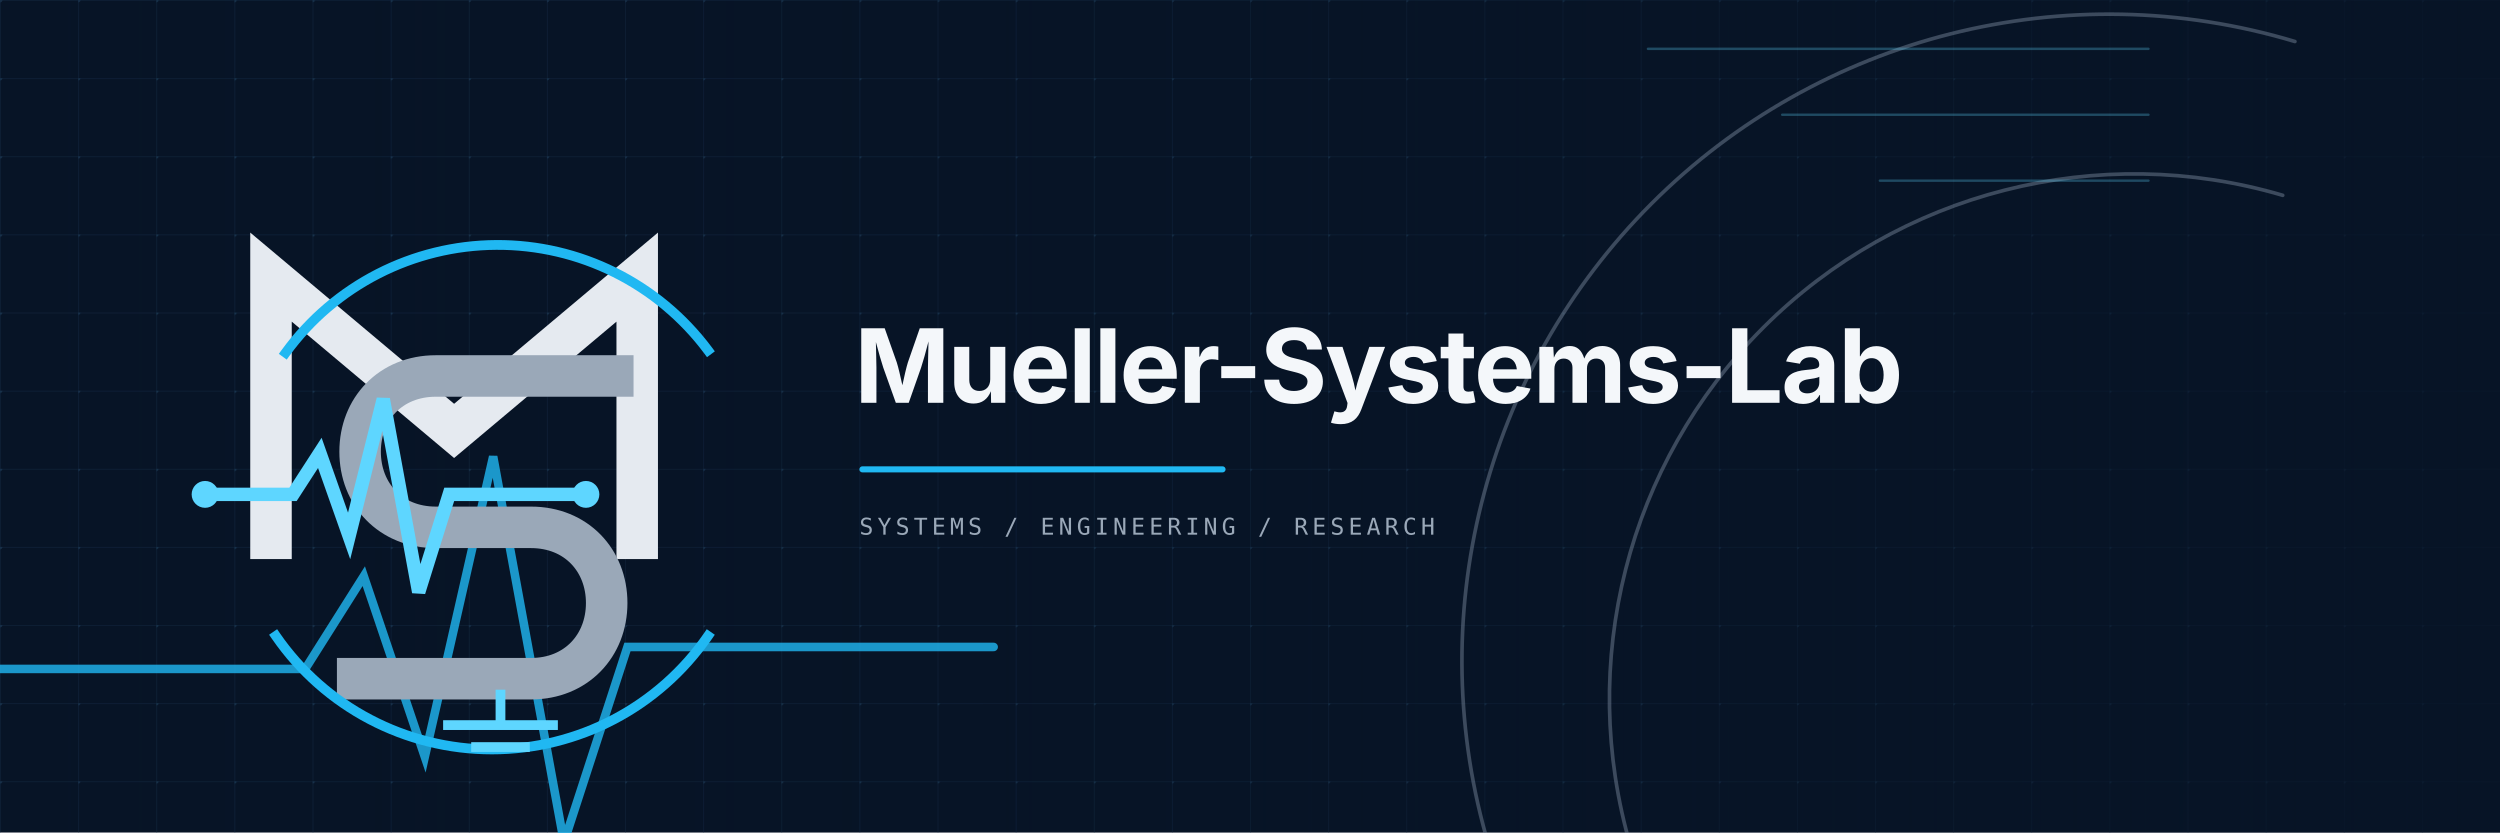
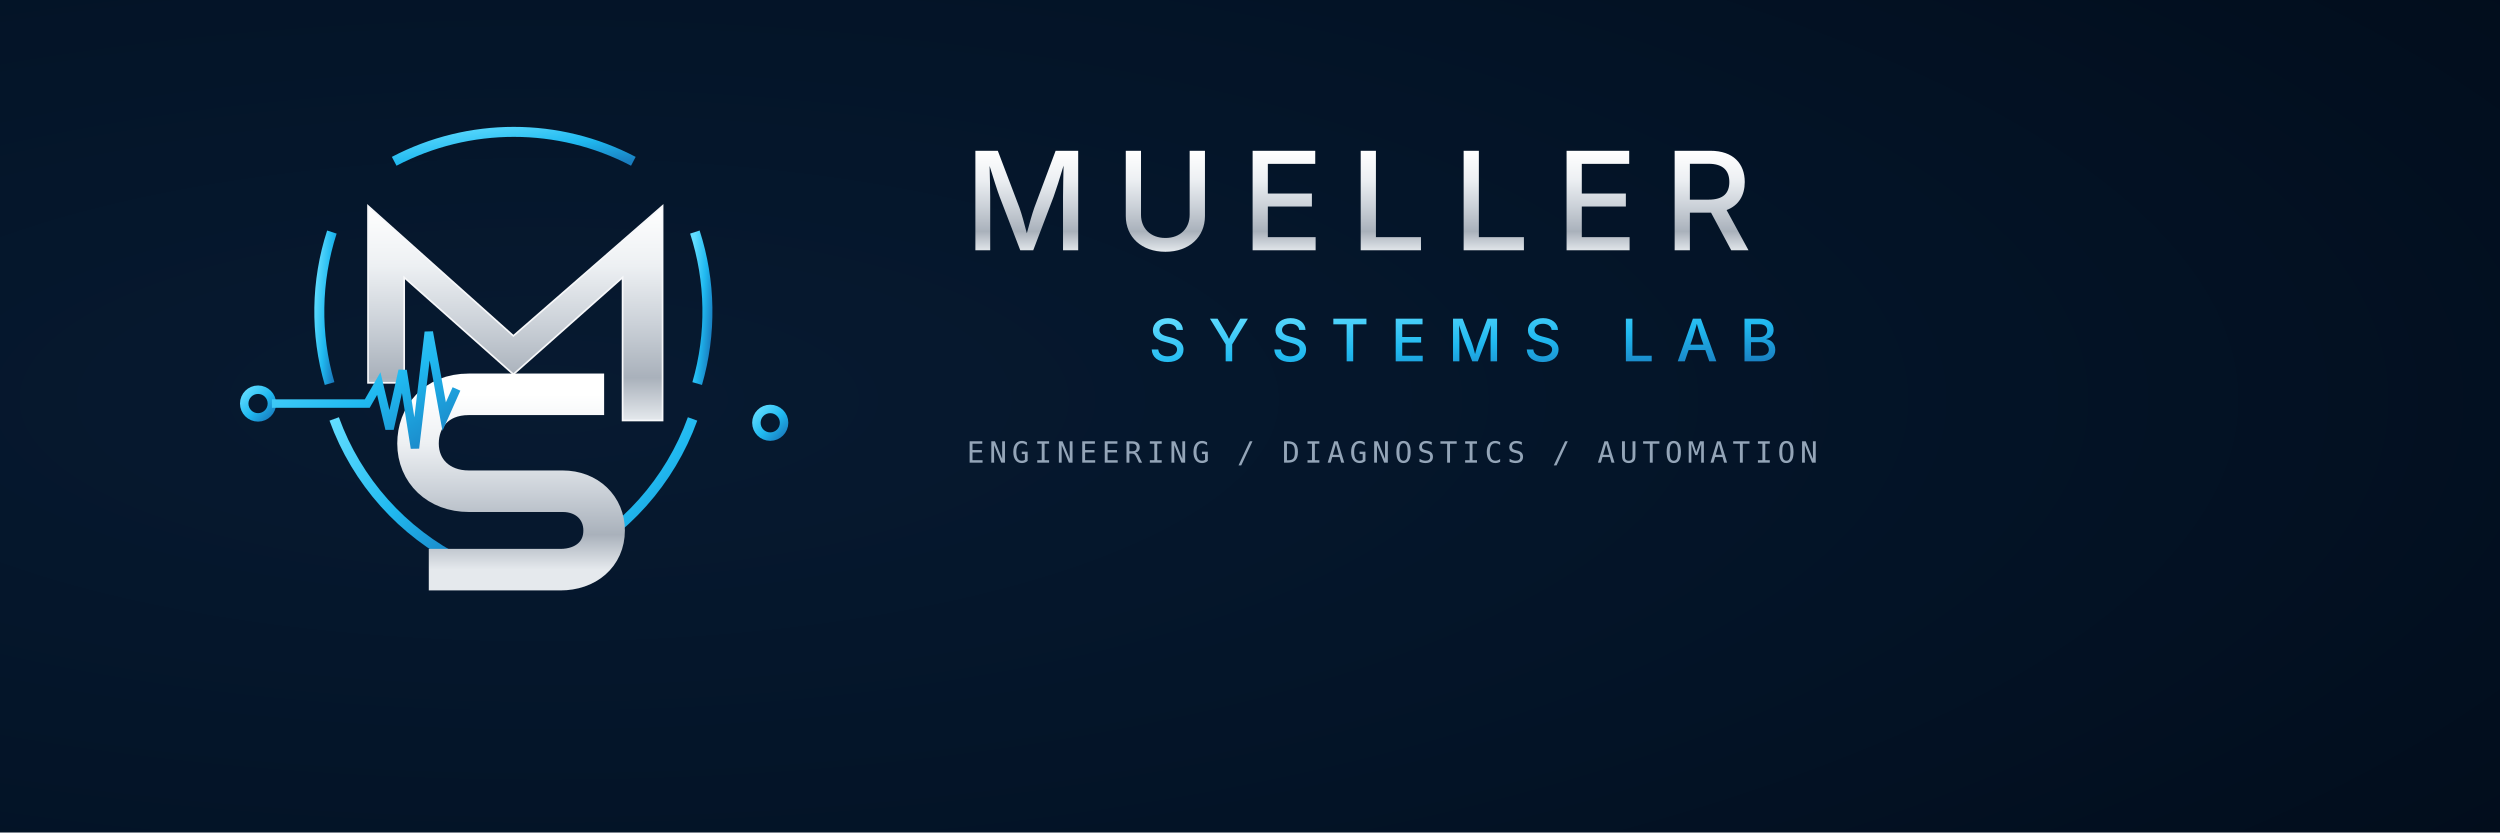
<svg xmlns="http://www.w3.org/2000/svg" viewBox="0 0 2048 682" role="img" aria-labelledby="title desc">
  <defs>
-     <pattern id="grid" width="64" height="64" patternUnits="userSpaceOnUse">
-       <path d="M64 0H0V64" fill="none" stroke="#17304B" stroke-width="1" />
-       <circle cx="0" cy="0" r="2" fill="#21425F" />
-     </pattern>
-     <linearGradient id="fade" x1="0" x2="1">
-       <stop offset="0" stop-color="#071426" stop-opacity="0" />
-       <stop offset="0.52" stop-color="#071426" stop-opacity="0.22" />
-       <stop offset="1" stop-color="#071426" stop-opacity="0.8" />
+     <radialGradient id="bg" cx="22%" cy="48%" r="94%">
+       <stop offset="0" stop-color="#071a31" />
+       <stop offset="0.62" stop-color="#031326" />
+       <stop offset="1" stop-color="#020d1c" />
+     </radialGradient>
+     <linearGradient id="silver" x1="0" y1="0" x2="0" y2="1">
+       <stop offset="0" stop-color="#ffffff" />
+       <stop offset="0.28" stop-color="#edf0f3" />
+       <stop offset="0.55" stop-color="#cbd1d8" />
+       <stop offset="0.8" stop-color="#a9b1bb" />
+       <stop offset="1" stop-color="#e5e9ed" />
+     </linearGradient>
+     <linearGradient id="cyan" x1="0" y1="0" x2="1" y2="1">
+       <stop offset="0" stop-color="#62ddff" />
+       <stop offset="0.55" stop-color="#20b9f0" />
+       <stop offset="1" stop-color="#197ec0" />
    </linearGradient>
  </defs>
-   <rect width="2048" height="682" fill="#071426" />
-   <rect width="2048" height="682" fill="url(#grid)" opacity="0.58" />
-   <rect width="2048" height="682" fill="url(#fade)" />
-   <g fill="none" stroke-linecap="round">
-     <path d="M0 548H250l48-76 50 148 56-246 58 316 52-160h300" stroke="#20B8F2" stroke-width="7" opacity="0.8" />
-     <path d="M1220 694A530 530 0 0 1 1880 34M1336 694A430 430 0 0 1 1870 160" stroke="#8B9AAF" stroke-width="3" opacity="0.4" />
-     <path d="M1350 40h410M1460 94h300M1540 148h220" stroke="#5ED6FF" stroke-width="2" opacity="0.28" />
+   <rect width="2048" height="682" fill="url(#bg)" />
+   <g transform="translate(98 20) scale(.63)">
+     <g fill="none" stroke="url(#cyan)" stroke-width="13">
+       <path d="M357 178 A335 335 0 0 1 668 178" />
+       <path d="M276 270 A335 335 0 0 0 273 467" />
+       <path d="M279 513 A335 335 0 0 0 445 699" />
+       <path d="M579 699 A335 335 0 0 0 745 513" />
+       <path d="M751 467 A335 335 0 0 0 748 270" />
+     </g>
+     <path d="M323 236 L323 466 L370 466 L370 329 L512 455 L654 329 L654 515 L706 515 L706 236 L512 405 Z" fill="url(#silver)" stroke="#f7f8fa" stroke-width="2.2" />
+     <path d="M630 481 H454 C411 481 388 511 388 545 C388 581 415 607 454 607 H576 C608 607 630 629 630 658 C630 689 606 709 573 709 H402" fill="none" stroke="url(#silver)" stroke-width="54" stroke-linejoin="round" />
+     <g fill="none" stroke="url(#cyan)" stroke-width="11">
+       <circle cx="180" cy="493" r="18" />
+       <path d="M198 493 H322 L337 467 L351 526 L368 450 L384 551 L402 400 L422 510 L438 474" />
+       <path d="M630 518 H827" />
+       <circle cx="846" cy="518" r="18" />
+     </g>
+     <g fill="none" stroke="url(#cyan)" stroke-width="10">
+       <path d="M512 709 V778" />
+       <path d="M472 778 H552" />
+       <path d="M484 801 H540" />
+       <path d="M496 823 H528" />
+     </g>
  </g>
-   <g transform="translate(150 155)" fill="none" stroke-linecap="square" stroke-linejoin="miter">
-     <path d="M72 286V72l150 126L372 72v214" stroke="#E5EAF0" stroke-width="34" />
-     <path d="M352 153H207c-37 0-62 27-62 62s25 62 62 62h78c37 0 62 27 62 62s-25 62-62 62H143" stroke="#9AA8B8" stroke-width="34" />
-     <path d="M18 250h72l22-34 24 68 28-112 29 158 25-80h112" stroke="#5ED6FF" stroke-width="11" />
-     <circle cx="18" cy="250" r="11" fill="#5ED6FF" stroke="none" />
-     <circle cx="330" cy="250" r="11" fill="#5ED6FF" stroke="none" />
-     <path d="M84 134A215 215 0 0 1 430 132M76 366A215 215 0 0 0 430 366" stroke="#20B8F2" stroke-width="8" />
-     <path d="M260 414v25m-43 0h86m-63 18h40" stroke="#5ED6FF" stroke-width="8" />
+   <g transform="translate(790 205)">
+     <text x="0" y="0" fill="url(#silver)" font-family="Montserrat,Inter,Arial,sans-serif" font-size="112" font-weight="500" letter-spacing="21">MUELLER</text>
+     <line x1="4" y1="78" x2="120" y2="78" stroke="url(#cyan)" stroke-width="5" />
+     <text x="151" y="91" fill="url(#cyan)" font-family="Montserrat,Inter,Arial,sans-serif" font-size="48" font-weight="500" letter-spacing="18">SYSTEMS LAB</text>
+     <line x1="662" y1="78" x2="778" y2="78" stroke="url(#cyan)" stroke-width="5" />
+     <text x="2" y="174" fill="#94a5b8" font-family="IBM Plex Mono,ui-monospace,monospace" font-size="24" letter-spacing="4">ENGINEERING / DIAGNOSTICS / AUTOMATION</text>
  </g>
-   <text x="700" y="330" fill="#F4F7FA" font-family="Inter,IBM Plex Sans,Arial,sans-serif" font-size="84" font-weight="650" letter-spacing="-1.8">Mueller-Systems-Lab</text>
-   <rect x="704" y="382" width="300" height="5" rx="2.5" fill="#20B8F2" />
-   <text x="704" y="438" fill="#9AA8B8" font-family="IBM Plex Mono,ui-monospace,monospace" font-size="19" letter-spacing="3.4">SYSTEMS  /  ENGINEERING  /  RESEARCH</text>
</svg>
